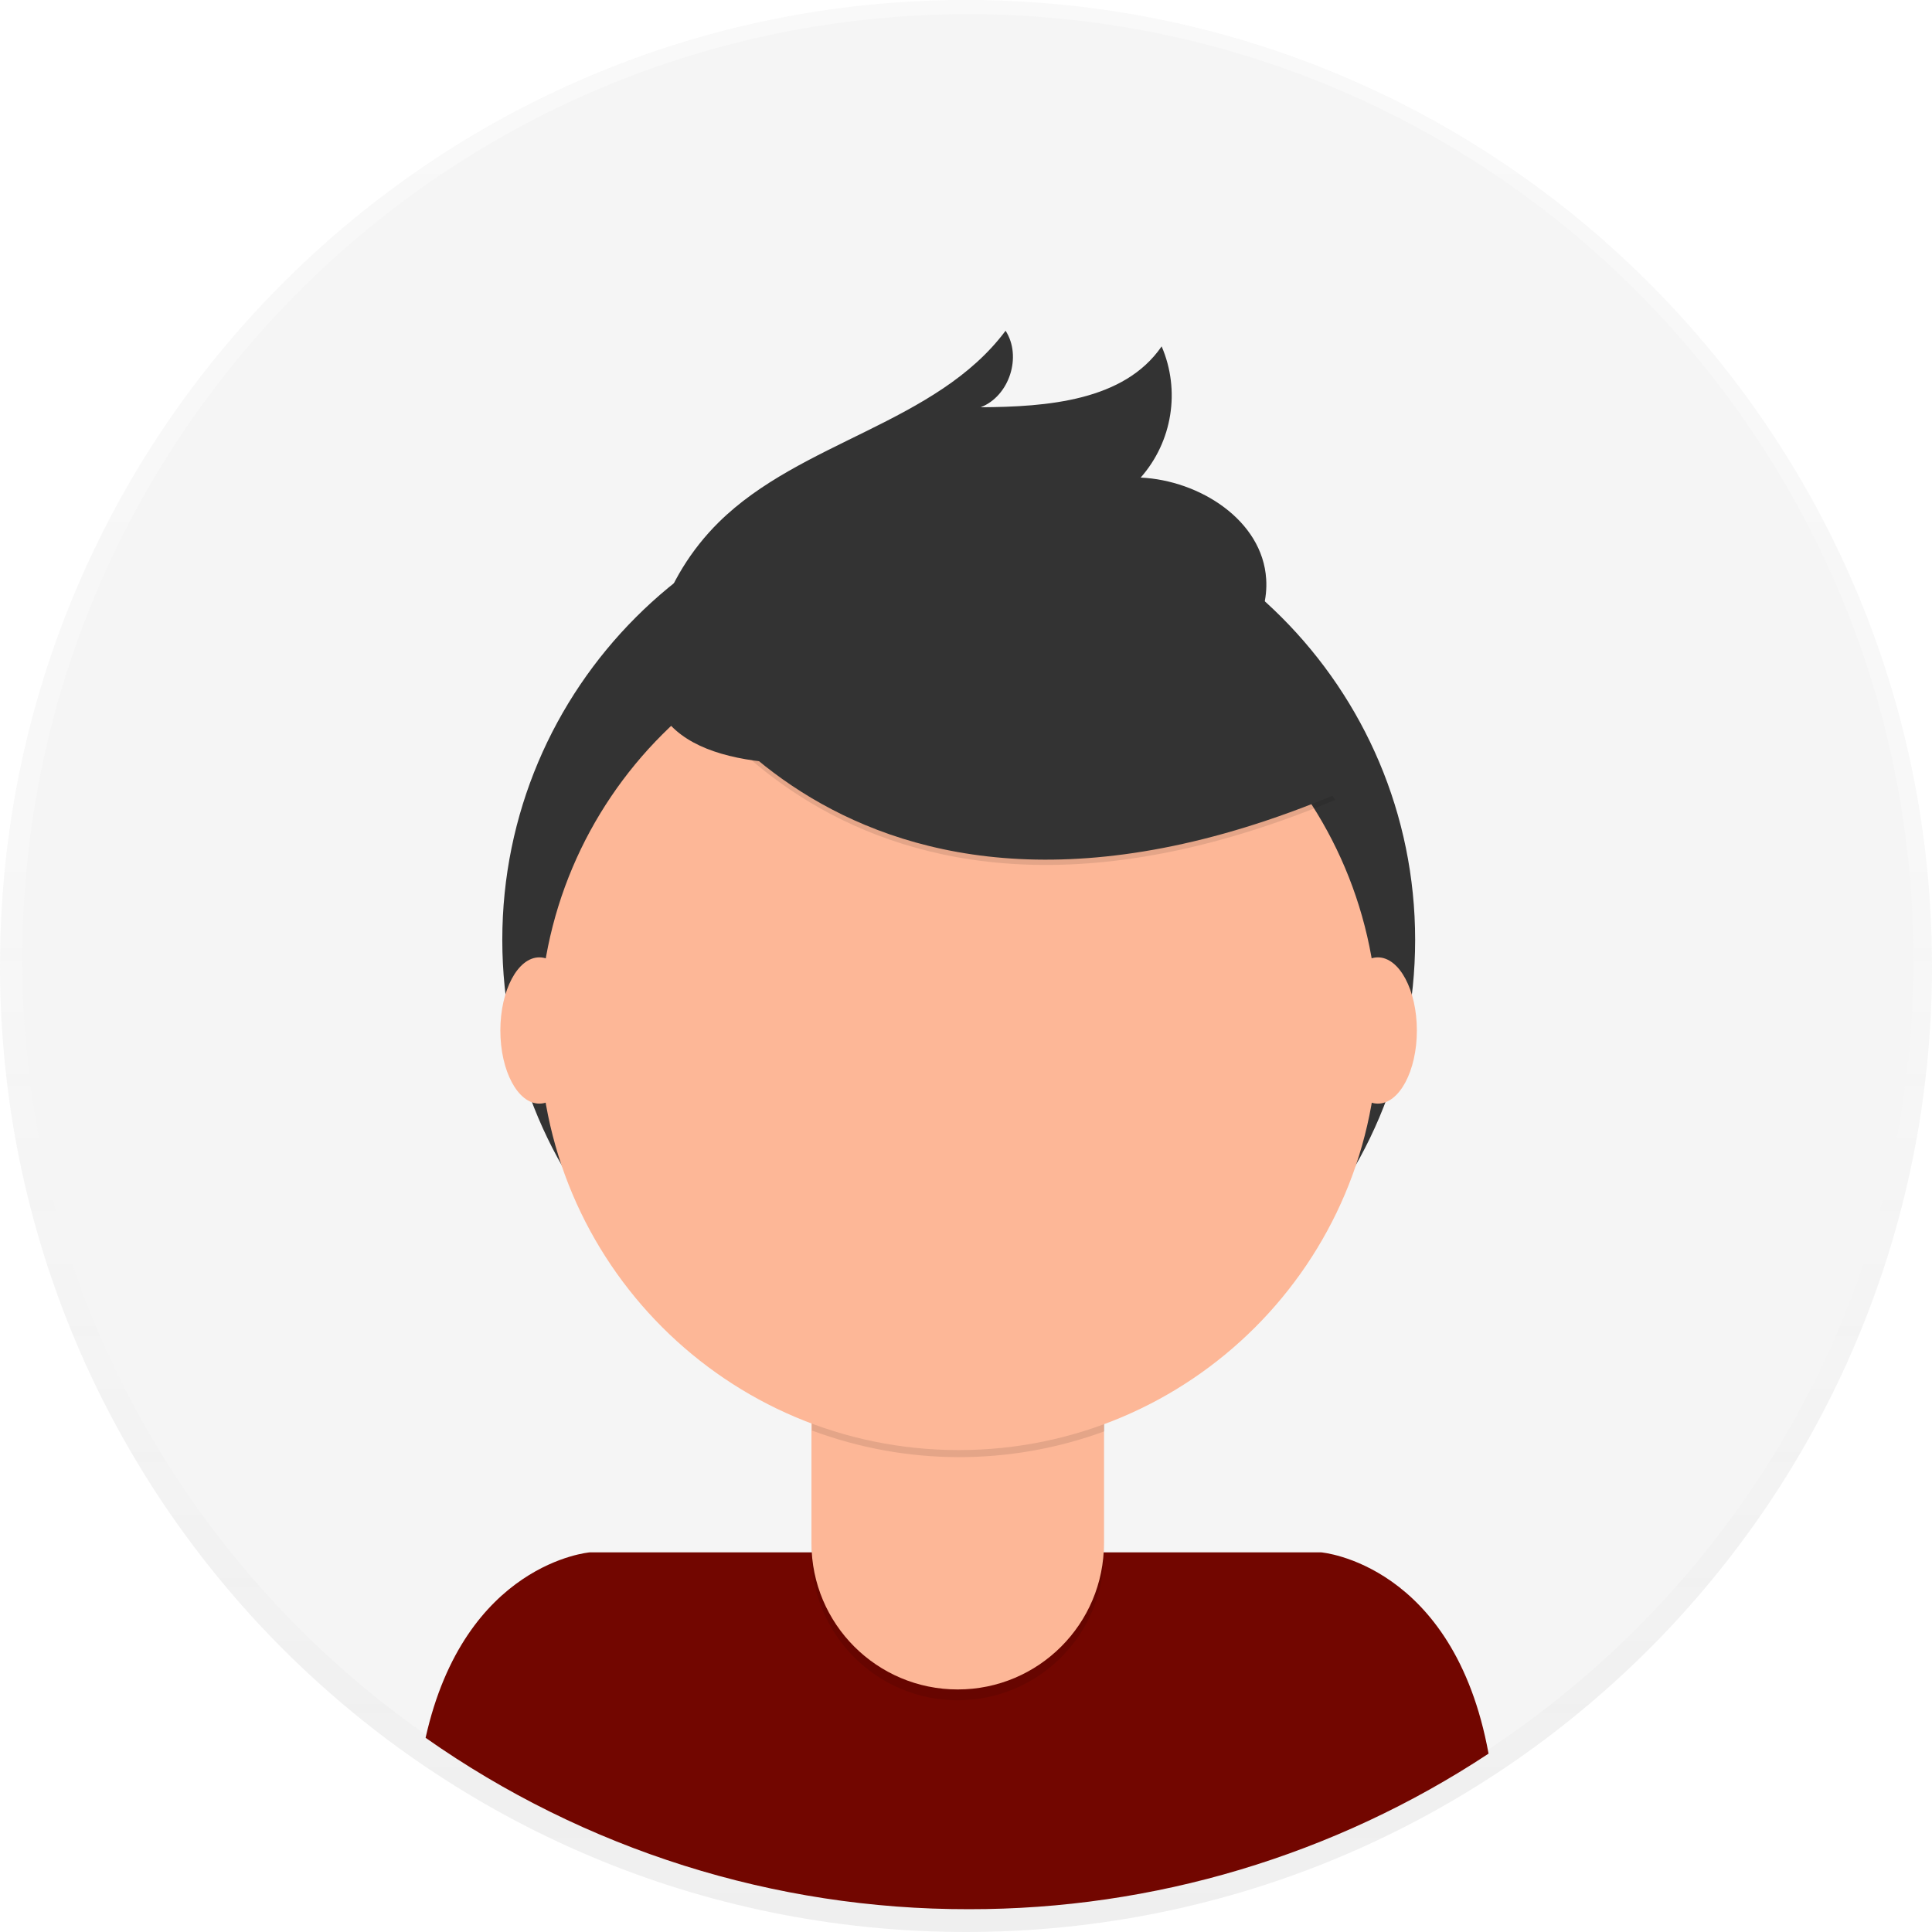
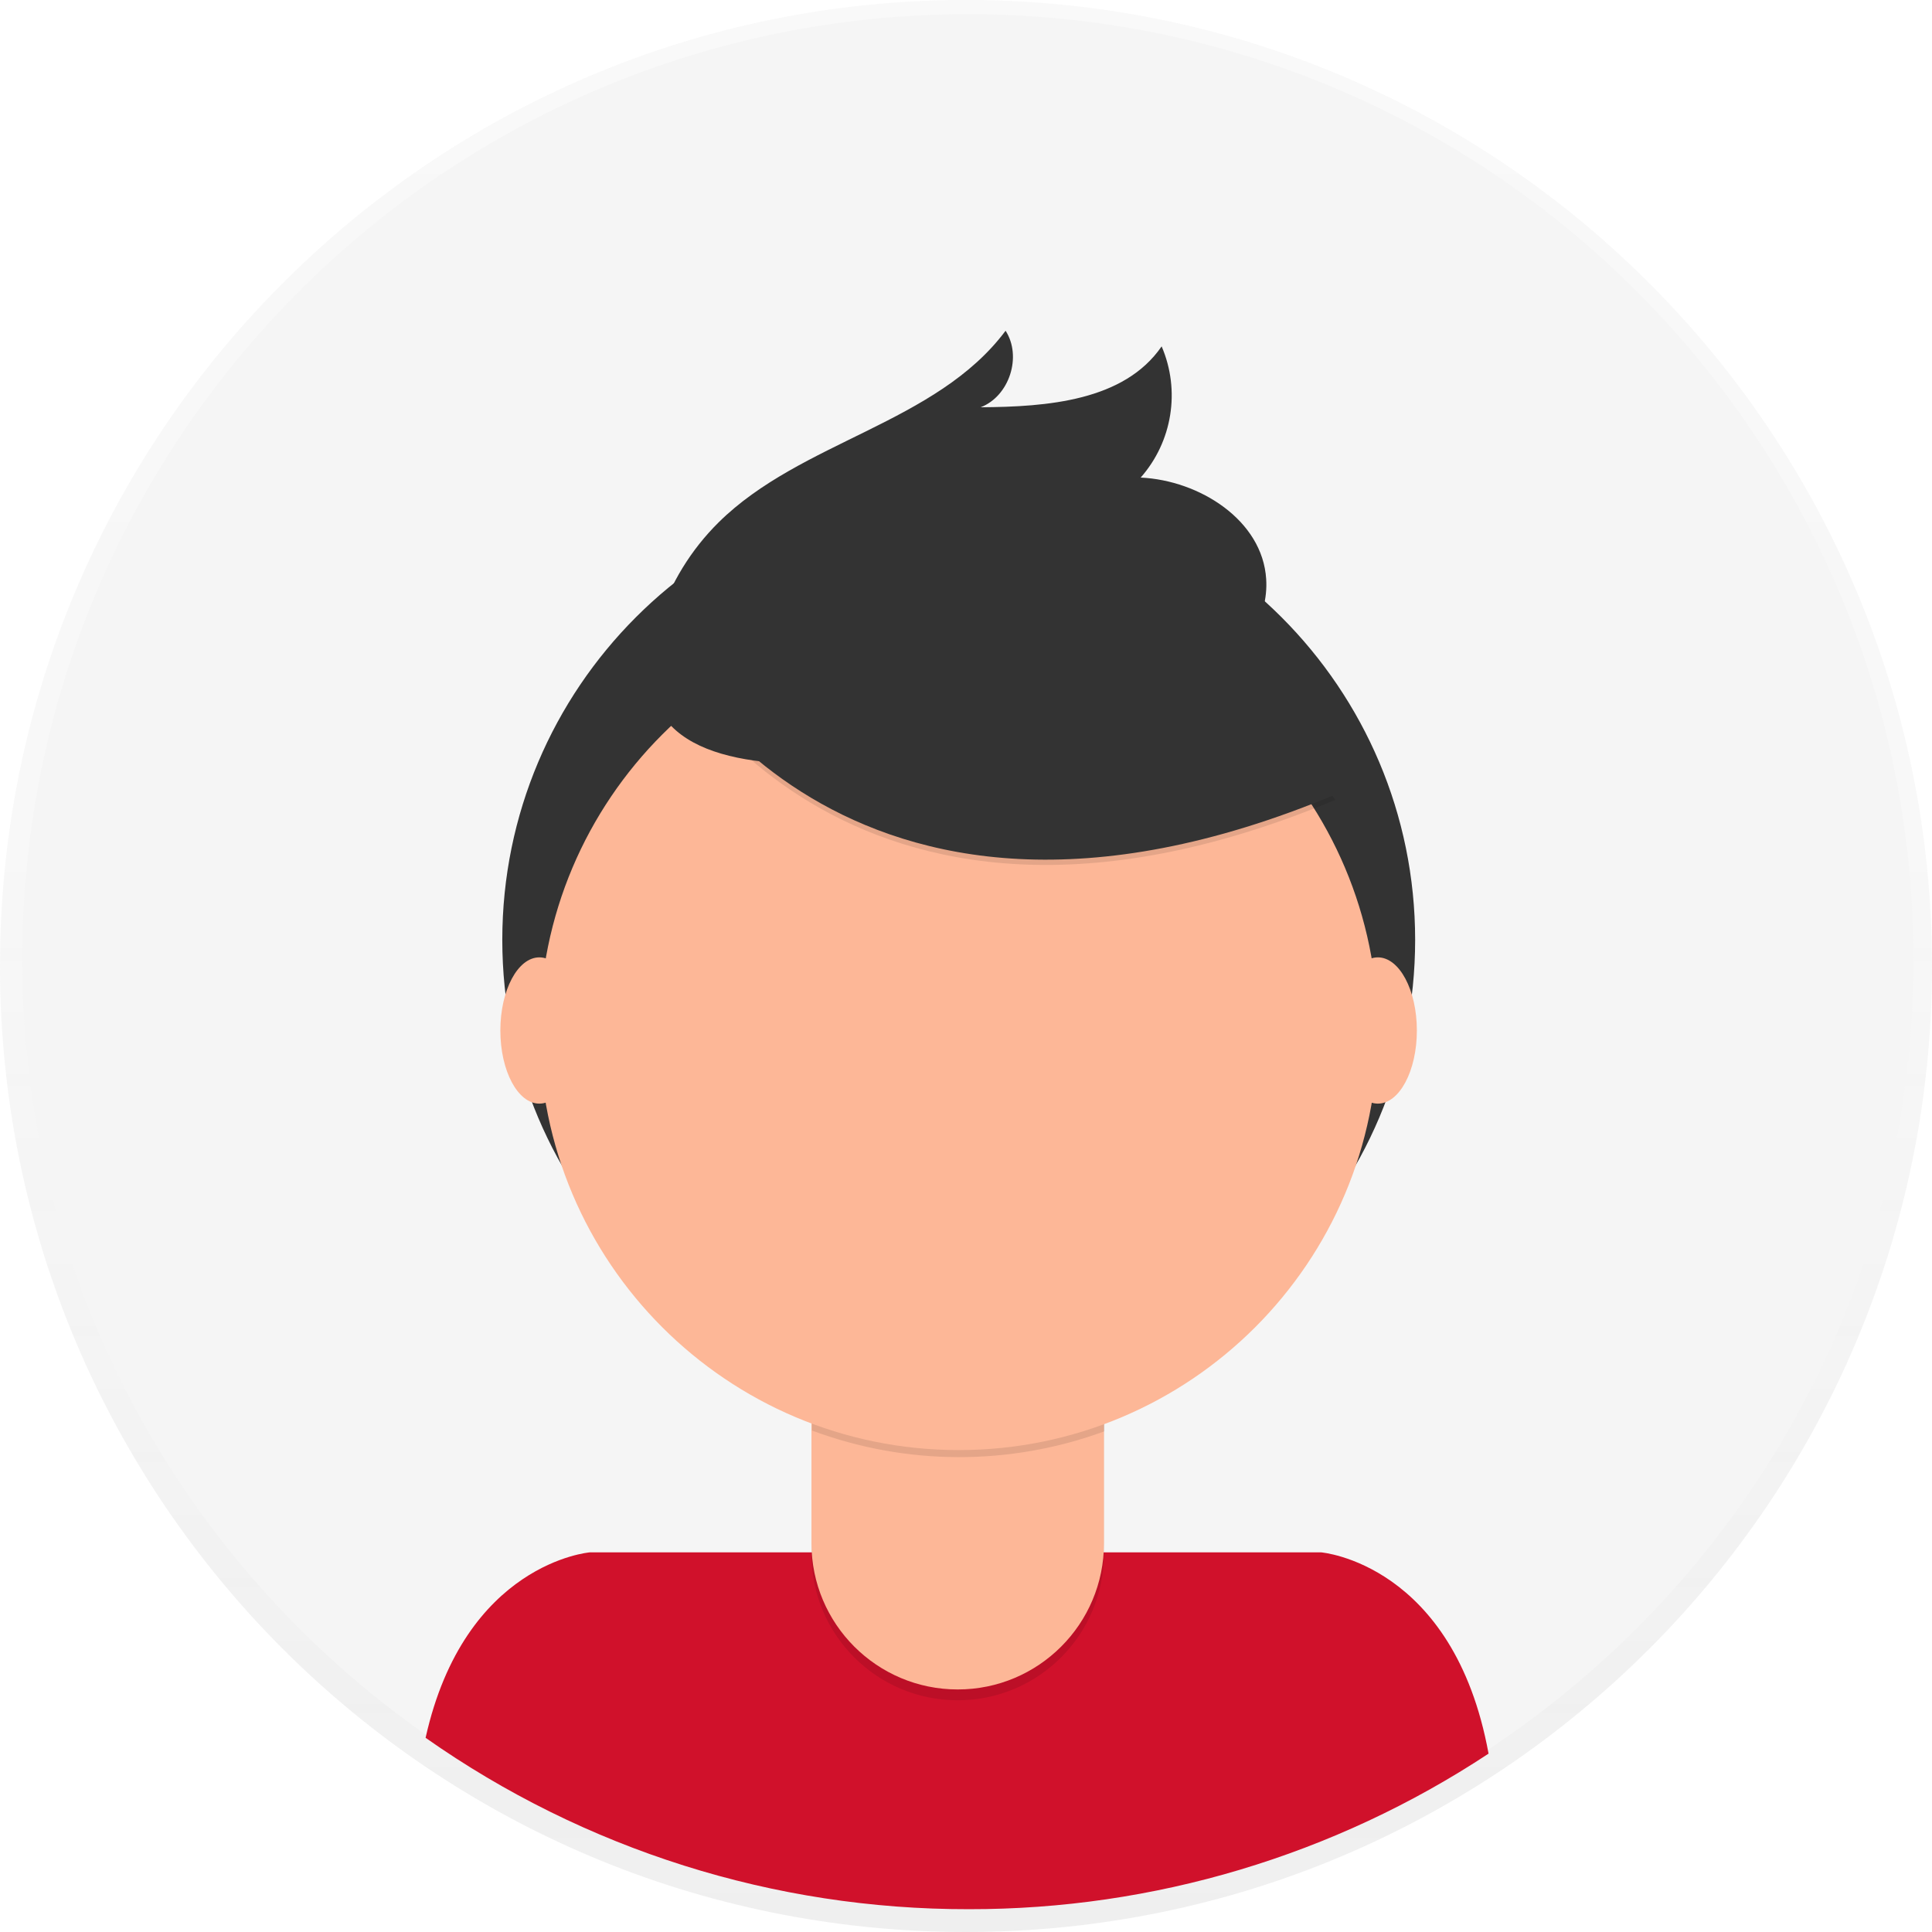
<svg xmlns="http://www.w3.org/2000/svg" id="457bf273-24a3-4fd8-a857-e9b918267d6a" data-name="Layer 1" width="698" height="698" viewBox="0 0 698 698">
  <defs>
    <linearGradient id="b247946c-c62f-4d08-994a-4c3d64e1e98f" x1="349" y1="698" x2="349" gradientUnits="userSpaceOnUse">
      <stop offset="0" stop-color="gray" stop-opacity="0.25" />
      <stop offset="0.54" stop-color="gray" stop-opacity="0.12" />
      <stop offset="1" stop-color="gray" stop-opacity="0.1" />
    </linearGradient>
  </defs>
  <g opacity="0.5">
    <circle cx="349" cy="349" r="349" fill="url(#b247946c-c62f-4d08-994a-4c3d64e1e98f)" />
  </g>
  <circle cx="349.68" cy="346.77" r="341.64" fill="#f5f5f5" />
-   <path d="M601,790.76a340,340,0,0,0,187.79-56.2c-12.59-68.8-60.5-72.72-60.5-72.72H464.09s-45.21,3.71-59.33,67A340.07,340.07,0,0,0,601,790.76Z" transform="translate(-251 -101)" fill="#720600" />
+   <path d="M601,790.76a340,340,0,0,0,187.79-56.2c-12.59-68.8-60.5-72.72-60.5-72.72H464.09s-45.21,3.71-59.33,67A340.07,340.07,0,0,0,601,790.76Z" transform="translate(-251 -101)" fill="#d0112b" />
  <circle cx="346.37" cy="339.57" r="164.9" fill="#333" />
  <path d="M293.15,476.92H398.81a0,0,0,0,1,0,0v84.53A52.83,52.83,0,0,1,346,614.28h0a52.83,52.83,0,0,1-52.83-52.83V476.92a0,0,0,0,1,0,0Z" opacity="0.1" />
  <path d="M296.5,473h99a3.35,3.35,0,0,1,3.35,3.35v81.18A52.83,52.83,0,0,1,346,610.37h0a52.83,52.83,0,0,1-52.83-52.83V476.35A3.35,3.35,0,0,1,296.5,473Z" fill="#fdb797" />
  <path d="M544.34,617.82a152.07,152.07,0,0,0,105.66.29v-13H544.34Z" transform="translate(-251 -101)" opacity="0.1" />
  <circle cx="346.37" cy="372.44" r="151.45" fill="#fdb797" />
  <path d="M489.49,335.68S553.32,465.24,733.37,390l-41.92-65.73-74.31-26.67Z" transform="translate(-251 -101)" opacity="0.1" />
  <path d="M489.49,333.78s63.83,129.56,243.88,54.3l-41.92-65.73-74.31-26.67Z" transform="translate(-251 -101)" fill="#333" />
  <path d="M488.93,325a87.49,87.49,0,0,1,21.69-35.27c29.79-29.45,78.63-35.66,103.68-69.24,6,9.32,1.36,23.65-9,27.65,24-.16,51.81-2.26,65.38-22a44.89,44.89,0,0,1-7.57,47.4c21.27,1,44,15.4,45.34,36.65.92,14.16-8,27.56-19.59,35.68s-25.71,11.85-39.56,14.9C608.86,369.7,462.54,407.07,488.93,325Z" transform="translate(-251 -101)" fill="#333" />
  <ellipse cx="194.86" cy="372.3" rx="14.09" ry="26.42" fill="#fdb797" />
  <ellipse cx="497.8" cy="372.3" rx="14.09" ry="26.42" fill="#fdb797" />
</svg>
